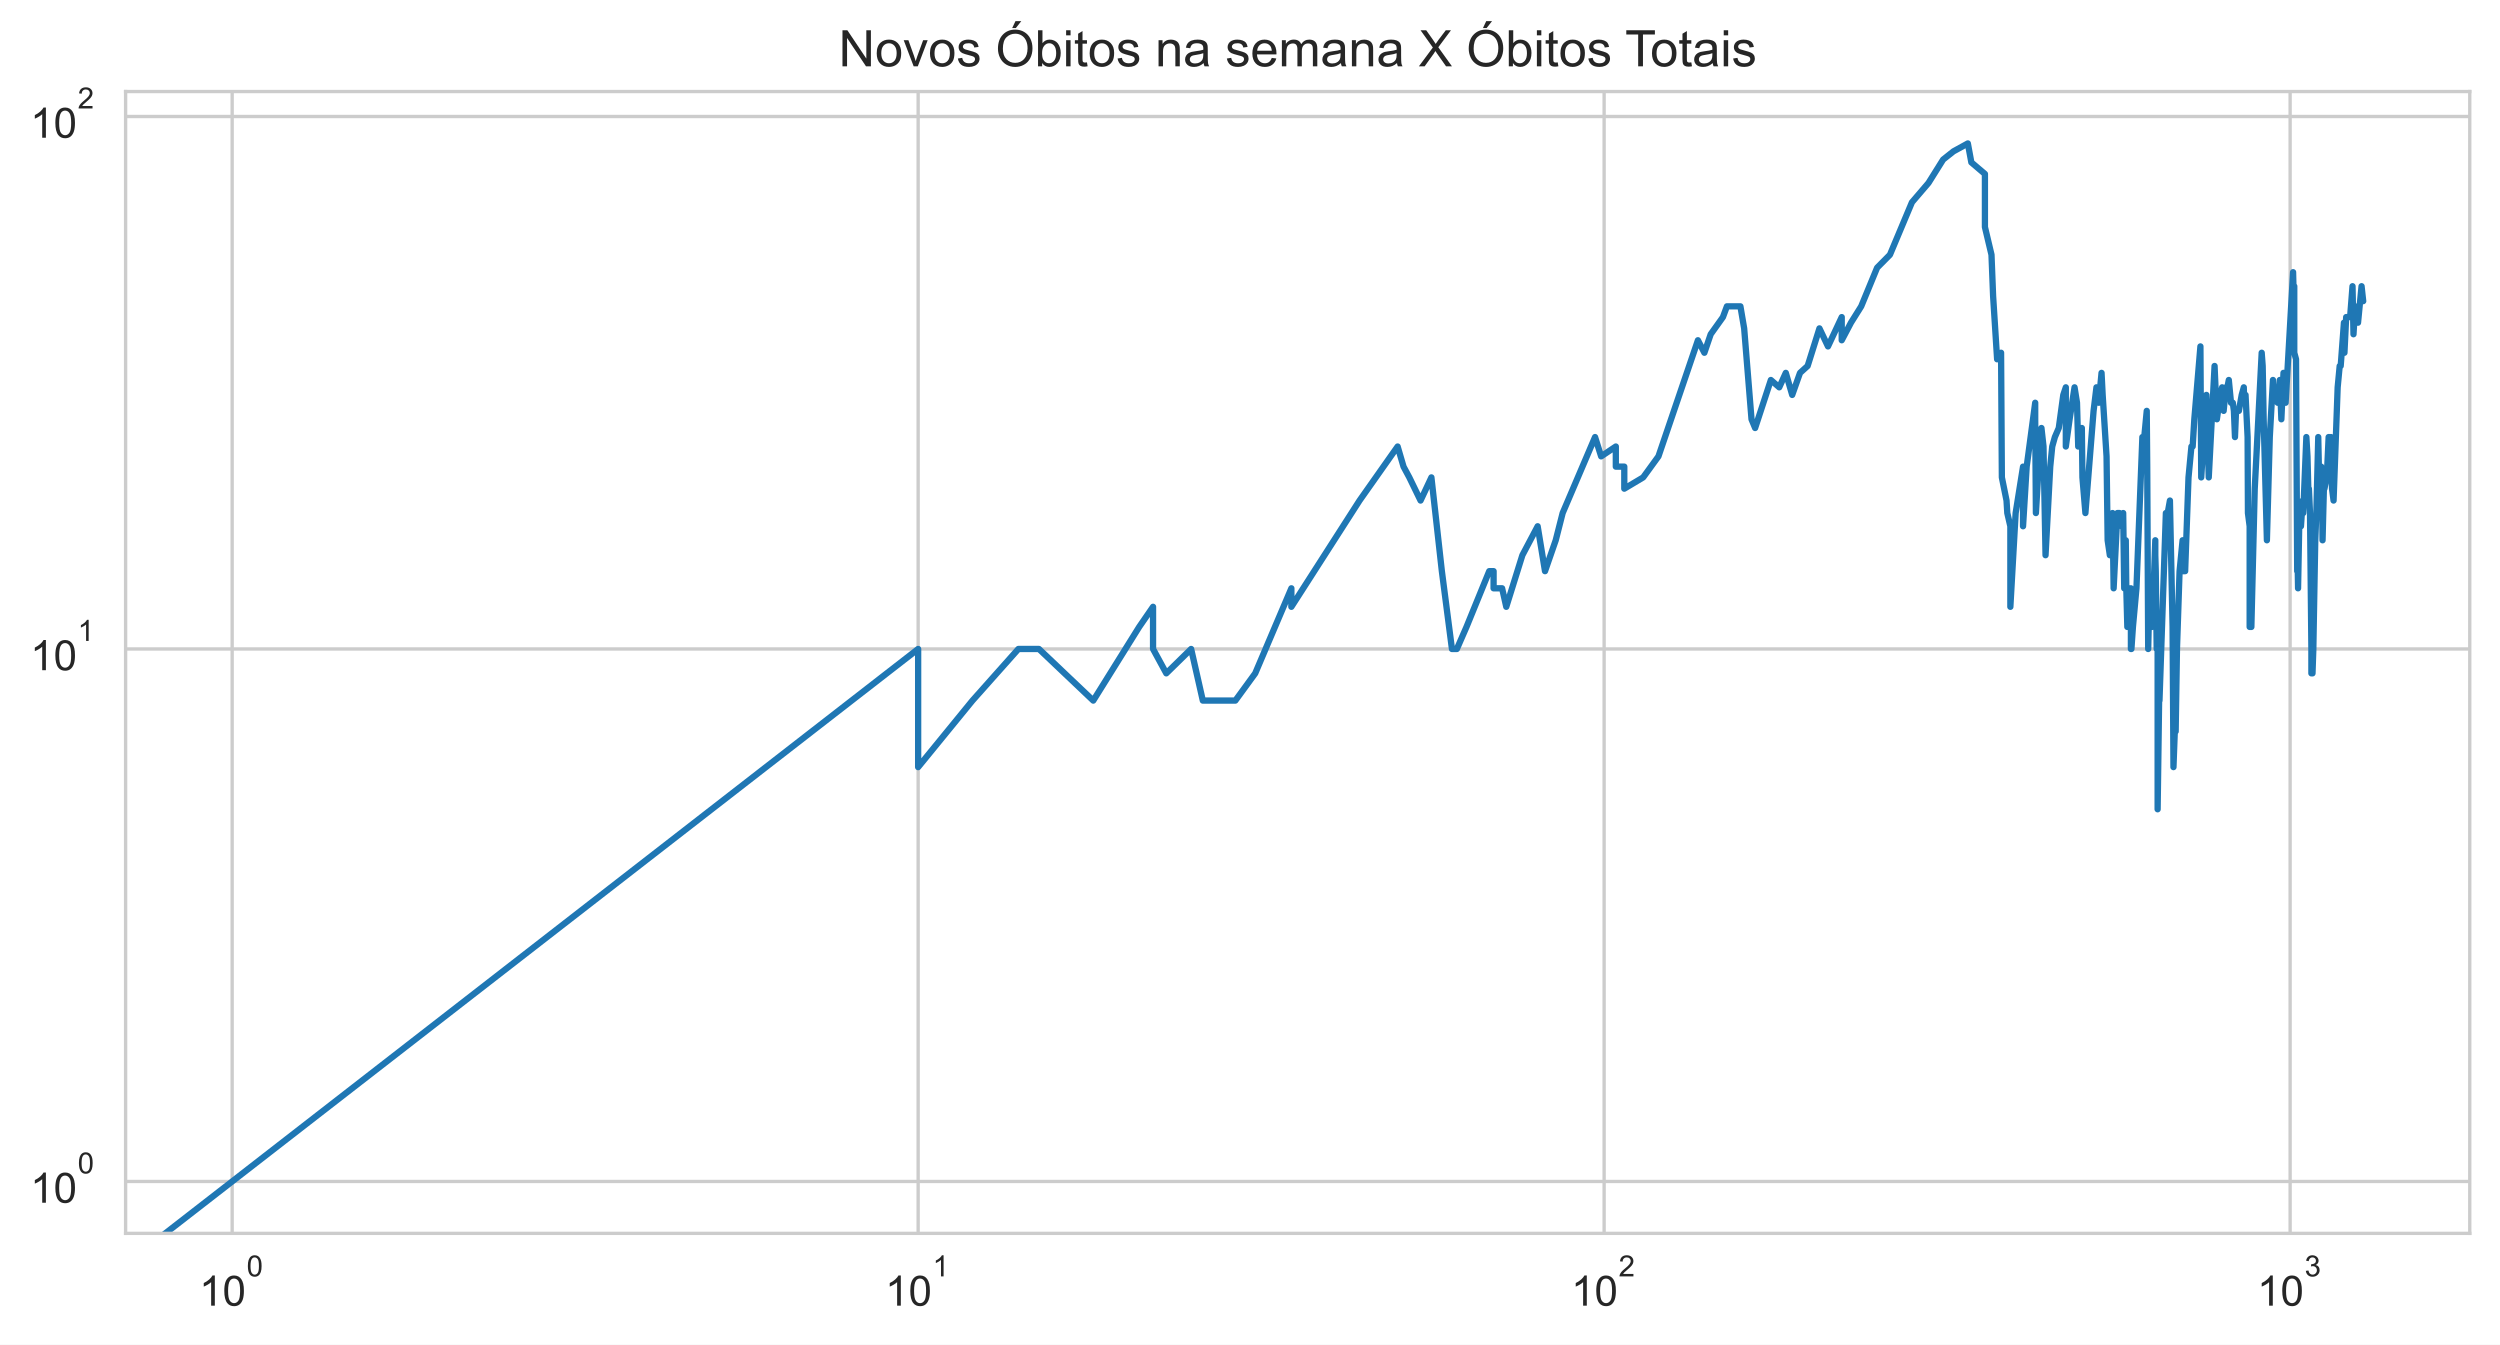
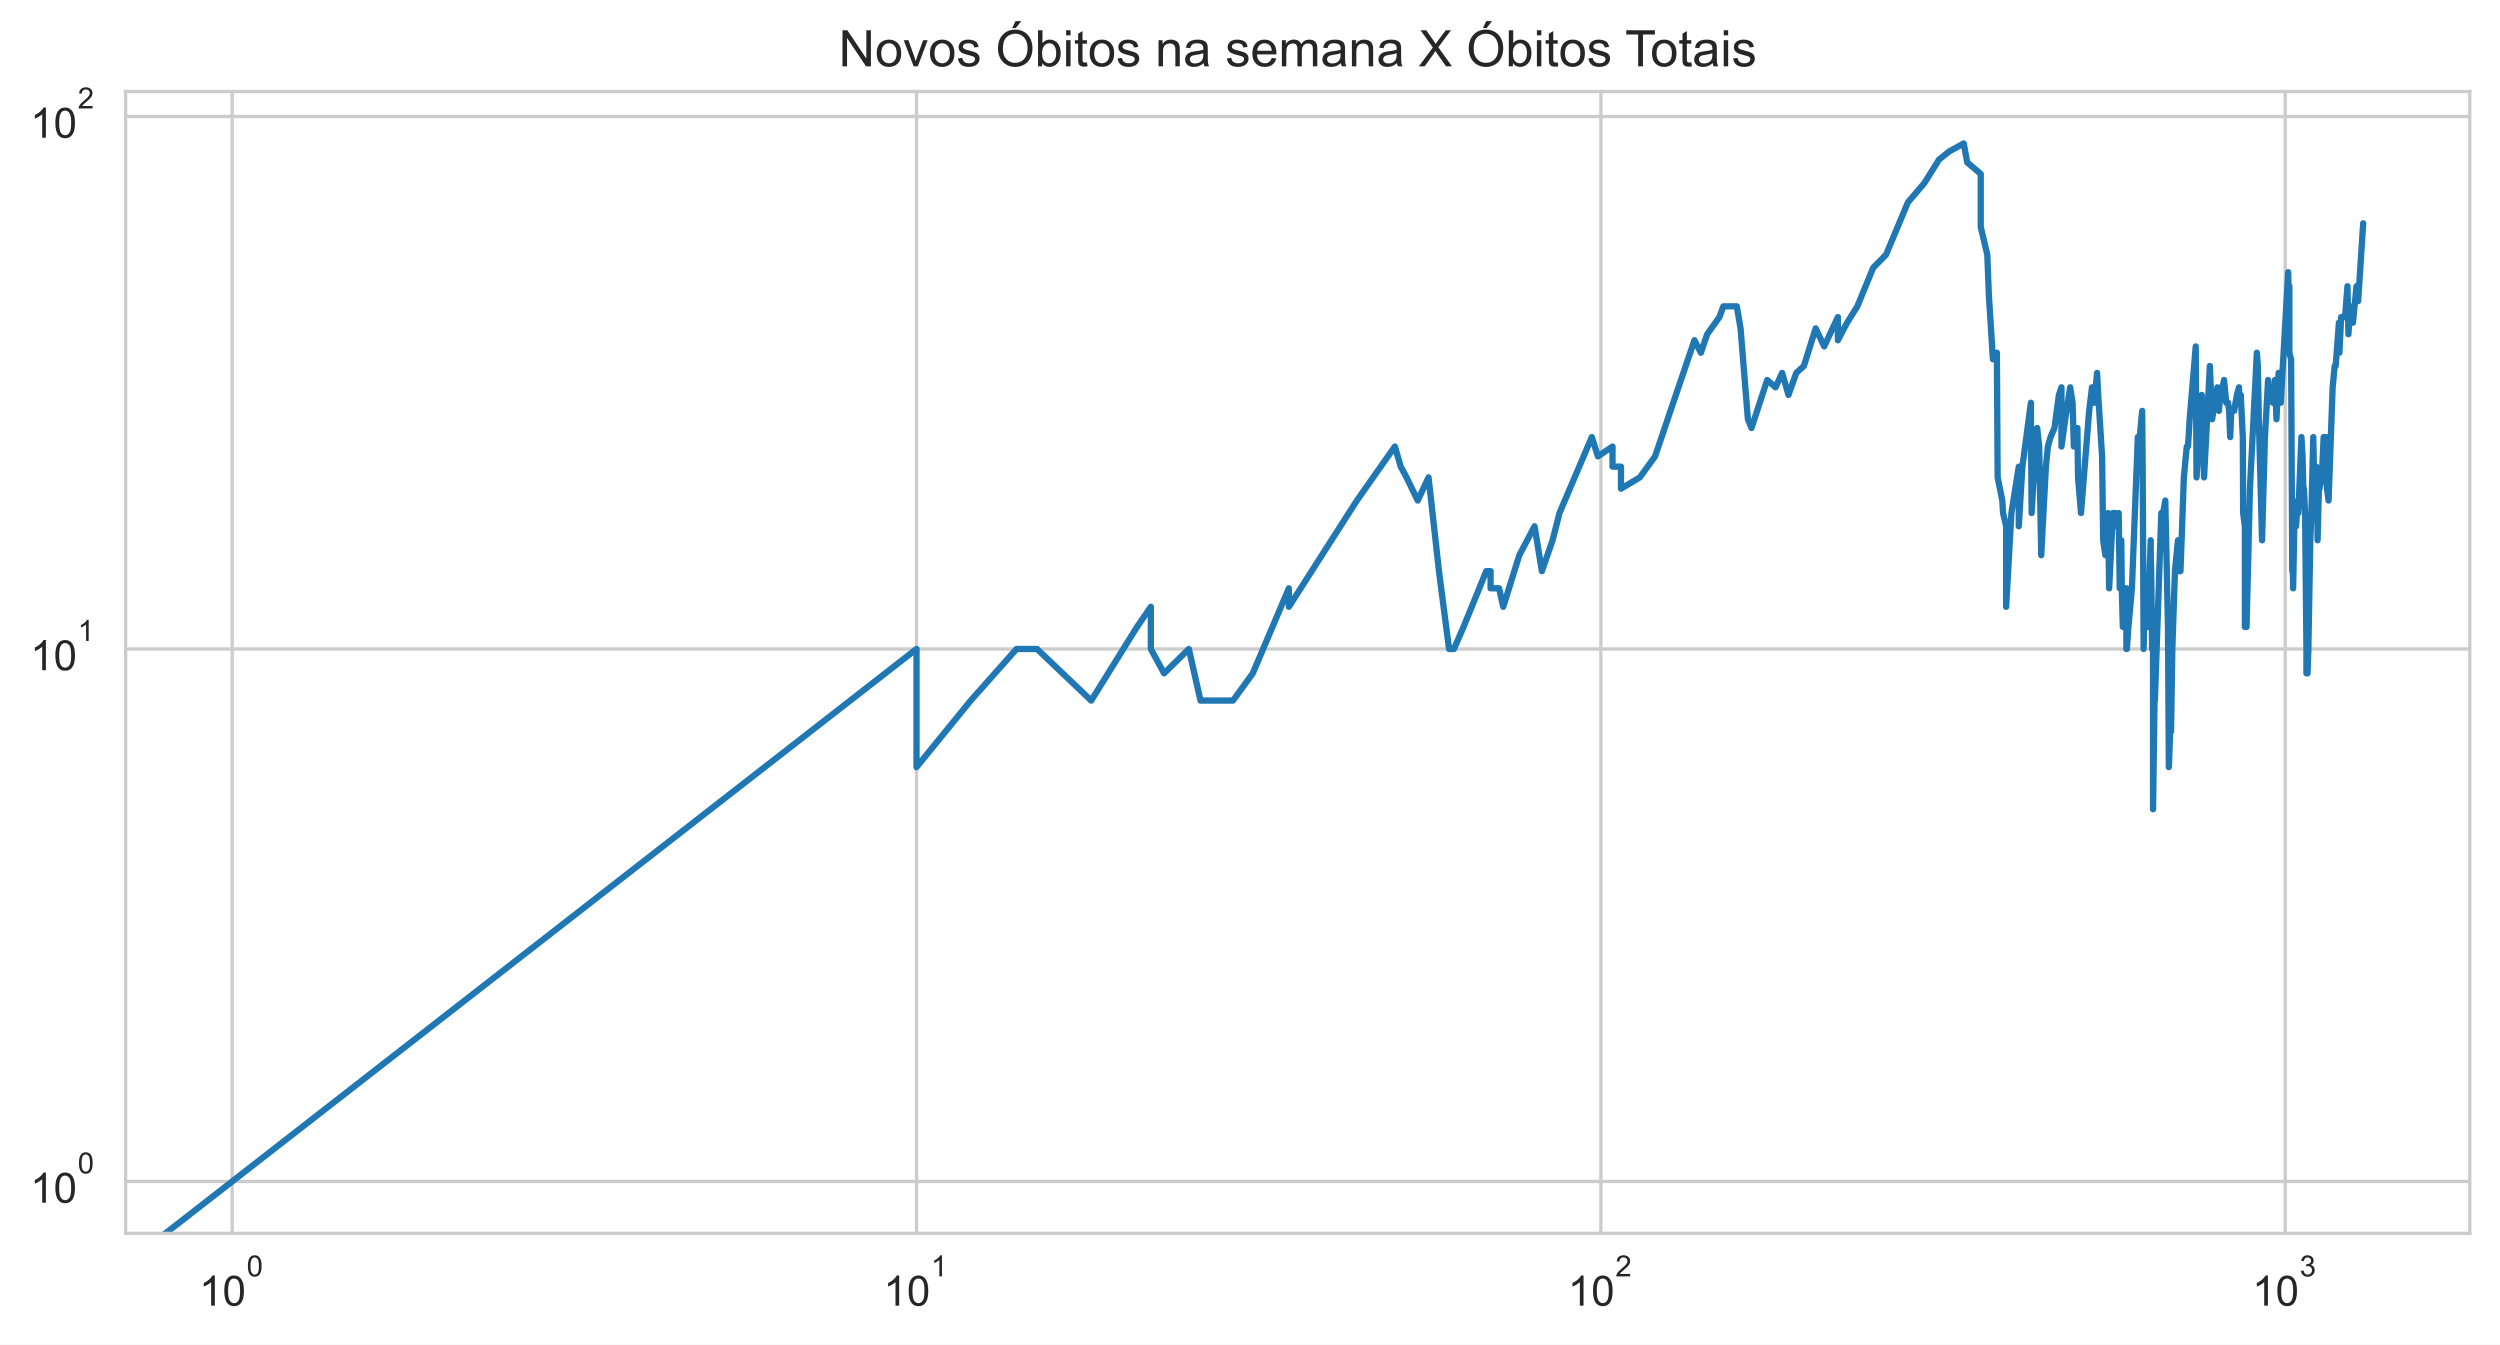
<svg xmlns="http://www.w3.org/2000/svg" xmlns:xlink="http://www.w3.org/1999/xlink" height="320.089pt" version="1.1" viewBox="0 0 595.1 320.089" width="595.1pt">
  <defs>
    <style type="text/css">*{stroke-linecap:butt;stroke-linejoin:round;}</style>
  </defs>
  <g id="figure_1">
    <g id="patch_1">
      <path d="M 0 320.089  L 595.1 320.089  L 595.1 0  L 0 0  z " style="fill:#ffffff;" />
    </g>
    <g id="axes_1">
      <g id="patch_2">
        <path d="M 29.9 293.589  L 587.9 293.589  L 587.9 21.789  L 29.9 21.789  z " style="fill:#ffffff;" />
      </g>
      <g id="matplotlib.axis_1">
        <g id="xtick_1">
          <g id="line2d_1">
-             <path clip-path="url(#p45a12e039e)" d="M 55.264 293.589  L 55.264 21.789  " style="fill:none;stroke:#cccccc;stroke-linecap:round;stroke-width:0.8;" />
+             <path clip-path="url(#pfa1585ac53)" d="M 55.264 293.589  L 55.264 21.789  " style="fill:none;stroke:#cccccc;stroke-linecap:round;stroke-width:0.8;" />
          </g>
          <g id="text_1">
            <g style="fill:#262626;" transform="translate(47.41364 310.9019)scale(0.1 -0.1)">
              <defs>
                <path d="M 2384 0  L 1822 0  L 1822 3584  Q 1619 3391 1289 3197  Q 959 3003 697 2906  L 697 3450  Q 1169 3672 1522 3987  Q 1875 4303 2022 4600  L 2384 4600  L 2384 0  z " id="ArialMT-31" transform="scale(0.015625)" />
                <path d="M 266 2259  Q 266 3072 433 3567  Q 600 4063 929 4331  Q 1259 4600 1759 4600  Q 2128 4600 2406 4451  Q 2684 4303 2865 4023  Q 3047 3744 3150 3342  Q 3253 2941 3253 2259  Q 3253 1453 3087 958  Q 2922 463 2592 192  Q 2263 -78 1759 -78  Q 1097 -78 719 397  Q 266 969 266 2259  z M 844 2259  Q 844 1131 1108 757  Q 1372 384 1759 384  Q 2147 384 2411 759  Q 2675 1134 2675 2259  Q 2675 3391 2411 3762  Q 2147 4134 1753 4134  Q 1366 4134 1134 3806  Q 844 3388 844 2259  z " id="ArialMT-30" transform="scale(0.015625)" />
              </defs>
              <use transform="translate(0 0.99375)" xlink:href="#ArialMT-31" />
              <use transform="translate(55.61523 0.99375)" xlink:href="#ArialMT-30" />
              <use transform="translate(112.9728 70.6875)scale(0.7)" xlink:href="#ArialMT-30" />
            </g>
          </g>
        </g>
        <g id="xtick_2">
          <g id="line2d_2">
-             <path clip-path="url(#p45a12e039e)" d="M 218.556 293.589  L 218.556 21.789  " style="fill:none;stroke:#cccccc;stroke-linecap:round;stroke-width:0.8;" />
+             <path clip-path="url(#pfa1585ac53)" d="M 218.167 293.589  L 218.167 21.789  " style="fill:none;stroke:#cccccc;stroke-linecap:round;stroke-width:0.8;" />
          </g>
          <g id="text_2">
-             <g style="fill:#262626;" transform="translate(210.706 310.9019)scale(0.1 -0.1)">
+             <g style="fill:#262626;" transform="translate(210.3173 310.9019)scale(0.1 -0.1)">
              <use transform="translate(0 0.99375)" xlink:href="#ArialMT-31" />
              <use transform="translate(55.61523 0.99375)" xlink:href="#ArialMT-30" />
              <use transform="translate(112.9728 70.6875)scale(0.7)" xlink:href="#ArialMT-31" />
            </g>
          </g>
        </g>
        <g id="xtick_3">
          <g id="line2d_3">
-             <path clip-path="url(#p45a12e039e)" d="M 381.848 293.589  L 381.848 21.789  " style="fill:none;stroke:#cccccc;stroke-linecap:round;stroke-width:0.8;" />
+             <path clip-path="url(#pfa1585ac53)" d="M 381.071 293.589  L 381.071 21.789  " style="fill:none;stroke:#cccccc;stroke-linecap:round;stroke-width:0.8;" />
          </g>
          <g id="text_3">
-             <g style="fill:#262626;" transform="translate(373.9983 310.9019)scale(0.1 -0.1)">
+             <g style="fill:#262626;" transform="translate(373.2209 310.9019)scale(0.1 -0.1)">
              <defs>
                <path d="M 3222 541  L 3222 0  L 194 0  Q 188 203 259 391  Q 375 700 629 1000  Q 884 1300 1366 1694  Q 2113 2306 2375 2664  Q 2638 3022 2638 3341  Q 2638 3675 2398 3904  Q 2159 4134 1775 4134  Q 1369 4134 1125 3890  Q 881 3647 878 3216  L 300 3275  Q 359 3922 746 4261  Q 1134 4600 1788 4600  Q 2447 4600 2831 4234  Q 3216 3869 3216 3328  Q 3216 3053 3103 2787  Q 2991 2522 2730 2228  Q 2469 1934 1863 1422  Q 1356 997 1212 845  Q 1069 694 975 541  L 3222 541  z " id="ArialMT-32" transform="scale(0.015625)" />
              </defs>
              <use transform="translate(0 0.99375)" xlink:href="#ArialMT-31" />
              <use transform="translate(55.61523 0.99375)" xlink:href="#ArialMT-30" />
              <use transform="translate(112.9728 70.6875)scale(0.7)" xlink:href="#ArialMT-32" />
            </g>
          </g>
        </g>
        <g id="xtick_4">
          <g id="line2d_4">
-             <path clip-path="url(#p45a12e039e)" d="M 545.141 293.589  L 545.141 21.789  " style="fill:none;stroke:#cccccc;stroke-linecap:round;stroke-width:0.8;" />
+             <path clip-path="url(#pfa1585ac53)" d="M 543.975 293.589  L 543.975 21.789  " style="fill:none;stroke:#cccccc;stroke-linecap:round;stroke-width:0.8;" />
          </g>
          <g id="text_4">
-             <g style="fill:#262626;" transform="translate(537.2907 310.9019)scale(0.1 -0.1)">
+             <g style="fill:#262626;" transform="translate(536.1246 310.9019)scale(0.1 -0.1)">
              <defs>
                <path d="M 269 1209  L 831 1284  Q 928 806 1161 595  Q 1394 384 1728 384  Q 2125 384 2398 659  Q 2672 934 2672 1341  Q 2672 1728 2419 1979  Q 2166 2231 1775 2231  Q 1616 2231 1378 2169  L 1441 2663  Q 1497 2656 1531 2656  Q 1891 2656 2178 2843  Q 2466 3031 2466 3422  Q 2466 3731 2256 3934  Q 2047 4138 1716 4138  Q 1388 4138 1169 3931  Q 950 3725 888 3313  L 325 3413  Q 428 3978 793 4289  Q 1159 4600 1703 4600  Q 2078 4600 2393 4439  Q 2709 4278 2876 4000  Q 3044 3722 3044 3409  Q 3044 3113 2884 2869  Q 2725 2625 2413 2481  Q 2819 2388 3044 2092  Q 3269 1797 3269 1353  Q 3269 753 2831 336  Q 2394 -81 1725 -81  Q 1122 -81 723 278  Q 325 638 269 1209  z " id="ArialMT-33" transform="scale(0.015625)" />
              </defs>
              <use transform="translate(0 0.99375)" xlink:href="#ArialMT-31" />
              <use transform="translate(55.61523 0.99375)" xlink:href="#ArialMT-30" />
              <use transform="translate(112.9728 70.6875)scale(0.7)" xlink:href="#ArialMT-33" />
            </g>
          </g>
        </g>
        <g id="xtick_5" />
        <g id="xtick_6" />
        <g id="xtick_7" />
        <g id="xtick_8" />
        <g id="xtick_9" />
        <g id="xtick_10" />
        <g id="xtick_11" />
        <g id="xtick_12" />
        <g id="xtick_13" />
        <g id="xtick_14" />
        <g id="xtick_15" />
        <g id="xtick_16" />
        <g id="xtick_17" />
        <g id="xtick_18" />
        <g id="xtick_19" />
        <g id="xtick_20" />
        <g id="xtick_21" />
        <g id="xtick_22" />
        <g id="xtick_23" />
        <g id="xtick_24" />
        <g id="xtick_25" />
        <g id="xtick_26" />
        <g id="xtick_27" />
        <g id="xtick_28" />
        <g id="xtick_29" />
        <g id="xtick_30" />
        <g id="xtick_31" />
      </g>
      <g id="matplotlib.axis_2">
        <g id="ytick_1">
          <g id="line2d_5">
-             <path clip-path="url(#p45a12e039e)" d="M 29.9 281.235  L 587.9 281.235  " style="fill:none;stroke:#cccccc;stroke-linecap:round;stroke-width:0.8;" />
+             <path clip-path="url(#pfa1585ac53)" d="M 29.9 281.235  L 587.9 281.235  " style="fill:none;stroke:#cccccc;stroke-linecap:round;stroke-width:0.8;" />
          </g>
          <g id="text_5">
            <g style="fill:#262626;" transform="translate(7.2 286.3911)scale(0.1 -0.1)">
              <use transform="translate(0 0.99375)" xlink:href="#ArialMT-31" />
              <use transform="translate(55.61523 0.99375)" xlink:href="#ArialMT-30" />
              <use transform="translate(112.9728 70.6875)scale(0.7)" xlink:href="#ArialMT-30" />
            </g>
          </g>
        </g>
        <g id="ytick_2">
          <g id="line2d_6">
-             <path clip-path="url(#p45a12e039e)" d="M 29.9 154.482  L 587.9 154.482  " style="fill:none;stroke:#cccccc;stroke-linecap:round;stroke-width:0.8;" />
+             <path clip-path="url(#pfa1585ac53)" d="M 29.9 154.482  L 587.9 154.482  " style="fill:none;stroke:#cccccc;stroke-linecap:round;stroke-width:0.8;" />
          </g>
          <g id="text_6">
            <g style="fill:#262626;" transform="translate(7.2 159.6381)scale(0.1 -0.1)">
              <use transform="translate(0 0.99375)" xlink:href="#ArialMT-31" />
              <use transform="translate(55.61523 0.99375)" xlink:href="#ArialMT-30" />
              <use transform="translate(112.9728 70.6875)scale(0.7)" xlink:href="#ArialMT-31" />
            </g>
          </g>
        </g>
        <g id="ytick_3">
          <g id="line2d_7">
-             <path clip-path="url(#p45a12e039e)" d="M 29.9 27.729  L 587.9 27.729  " style="fill:none;stroke:#cccccc;stroke-linecap:round;stroke-width:0.8;" />
+             <path clip-path="url(#pfa1585ac53)" d="M 29.9 27.729  L 587.9 27.729  " style="fill:none;stroke:#cccccc;stroke-linecap:round;stroke-width:0.8;" />
          </g>
          <g id="text_7">
            <g style="fill:#262626;" transform="translate(7.2 32.8852)scale(0.1 -0.1)">
              <use transform="translate(0 0.99375)" xlink:href="#ArialMT-31" />
              <use transform="translate(55.61523 0.99375)" xlink:href="#ArialMT-30" />
              <use transform="translate(112.9728 70.6875)scale(0.7)" xlink:href="#ArialMT-32" />
            </g>
          </g>
        </g>
        <g id="ytick_4" />
        <g id="ytick_5" />
        <g id="ytick_6" />
        <g id="ytick_7" />
        <g id="ytick_8" />
        <g id="ytick_9" />
        <g id="ytick_10" />
        <g id="ytick_11" />
        <g id="ytick_12" />
        <g id="ytick_13" />
        <g id="ytick_14" />
        <g id="ytick_15" />
        <g id="ytick_16" />
        <g id="ytick_17" />
        <g id="ytick_18" />
        <g id="ytick_19" />
        <g id="ytick_20" />
        <g id="ytick_21" />
      </g>
      <g id="line2d_8">
-         <path clip-path="url(#p45a12e039e)" d="M 3.92 321.089  L 218.556 154.482  L 218.556 182.602  L 231.486 166.766  L 242.418 154.482  L 242.418 154.482  L 247.31 154.482  L 260.24 166.766  L 271.172 149.235  L 274.471 144.445  L 274.471 154.482  L 277.623 160.282  L 283.537 154.482  L 286.318 166.766  L 294.062 166.766  L 298.792 160.282  L 307.398 140.039  L 307.398 144.445  L 307.398 144.445  L 323.627 119.149  L 332.692 106.289  L 334.097 111.079  L 335.474 113.64  L 338.15 119.149  L 340.729 113.64  L 343.218 135.96  L 345.622 154.482  L 346.794 154.482  L 349.082 149.235  L 354.498 135.96  L 355.534 135.96  L 355.534 140.039  L 357.56 140.039  L 358.552 144.445  L 362.386 132.162  L 366.024 125.272  L 367.775 135.96  L 370.323 128.609  L 371.972 122.125  L 379.688 104.042  L 381.136 108.632  L 384.63 106.289  L 384.63 111.079  L 386.646 111.079  L 386.646 116.325  L 391.14 113.64  L 394.778 108.632  L 404.174 80.993  L 405.71 83.969  L 407.214 79.563  L 410.128 75.483  L 411.074 72.922  L 414.288 72.922  L 415.18 78.169  L 416.931 99.805  L 417.79 101.883  L 421.535 90.453  L 423.532 92.2  L 425.091 88.759  L 426.616 94.005  L 428.478 88.759  L 430.291 87.115  L 433.1 78.169  L 435.136 82.461  L 438.405 75.483  L 438.405 80.993  L 440.607 76.81  L 443.042 72.922  L 446.829 63.726  L 449.883 60.639  L 455.119 48.155  L 459.046 43.565  L 462.54 37.986  L 464.997 36.031  L 468.426 34.144  L 469.258 38.653  L 472.491 41.406  L 472.491 54.044  L 472.491 54.044  L 474.054 60.639  L 474.439 70.475  L 475.394 85.52  L 476.336 83.969  L 476.523 113.64  L 476.523 113.64  L 477.634 119.149  L 477.817 122.125  L 478.546 125.272  L 478.546 144.445  L 479.805 122.125  L 479.805 122.125  L 481.564 111.079  L 481.564 125.272  L 482.428 111.079  L 484.459 95.872  L 484.459 99.805  L 484.459 99.805  L 484.626 122.125  L 485.124 113.64  L 485.946 101.883  L 486.434 106.289  L 486.919 132.162  L 488.039 111.079  L 488.039 111.079  L 488.513 106.289  L 489.141 104.042  L 490.072 101.883  L 491.143 94.005  L 491.748 92.2  L 491.748 106.289  L 491.748 106.289  L 492.645 99.805  L 493.825 92.2  L 494.407 95.872  L 494.697 106.289  L 495.415 104.042  L 495.415 104.042  L 495.558 101.883  L 495.701 113.64  L 496.409 122.125  L 498.356 97.803  L 499.038 92.2  L 499.58 94.005  L 499.58 94.005  L 499.58 95.872  L 500.251 88.759  L 500.517 94.005  L 501.443 108.632  L 501.705 128.609  L 501.705 128.609  L 502.226 132.162  L 502.873 122.125  L 503.13 140.039  L 504.022 122.125  L 504.022 122.125  L 504.526 122.125  L 505.028 125.272  L 505.401 122.125  L 505.649 140.039  L 506.02 128.609  L 506.143 140.039  L 506.388 149.235  L 506.998 140.039  L 506.998 144.445  L 507.24 140.039  L 507.24 154.482  L 507.361 154.482  L 507.723 149.235  L 508.559 140.039  L 509.97 104.042  L 510.203 104.042  L 510.203 104.042  L 510.203 106.289  L 511.011 97.803  L 511.125 111.079  L 511.354 154.482  L 511.354 154.482  L 511.582 144.445  L 512.262 149.235  L 512.487 144.445  L 513.047 128.609  L 513.047 132.162  L 513.047 132.162  L 513.158 135.96  L 513.38 154.482  L 513.602 154.482  L 513.602 192.638  L 514.043 160.282  L 514.043 166.766  L 515.566 122.125  L 515.888 125.272  L 515.888 125.272  L 515.995 122.125  L 516.528 119.149  L 517.162 149.235  L 517.372 182.602  L 517.686 174.116  L 517.895 174.116  L 518.207 154.482  L 518.826 135.96  L 519.542 128.609  L 519.542 135.96  L 519.643 135.96  L 520.15 135.96  L 520.952 113.64  L 521.647 106.289  L 521.943 106.289  L 521.943 106.289  L 522.335 99.805  L 523.787 82.461  L 523.979 113.64  L 523.979 113.64  L 525.21 94.005  L 525.772 113.64  L 527.156 87.115  L 527.156 87.115  L 527.702 99.805  L 528.514 94.005  L 528.961 92.2  L 529.316 97.803  L 529.846 92.2  L 529.846 94.005  L 529.846 94.005  L 530.546 90.453  L 531.067 95.872  L 531.498 95.872  L 531.756 97.803  L 532.012 104.042  L 532.268 97.803  L 532.945 97.803  L 533.615 94.005  L 534.114 92.2  L 534.197 95.872  L 534.527 94.005  L 535.02 104.042  L 535.101 122.125  L 535.509 125.272  L 535.509 149.235  L 535.509 149.235  L 535.914 149.235  L 536.717 116.325  L 538.374 83.969  L 538.374 83.969  L 538.608 87.115  L 538.841 99.805  L 539.612 128.609  L 540.299 104.042  L 540.299 104.042  L 541.054 90.453  L 541.129 94.005  L 541.95 92.2  L 542.172 95.872  L 542.688 90.453  L 542.688 90.453  L 543.054 99.805  L 543.563 88.759  L 544.069 95.872  L 545.846 64.795  L 545.987 70.475  L 546.127 68.133  L 546.127 68.133  L 546.127 83.969  L 546.545 85.52  L 546.823 135.96  L 546.961 135.96  L 547.03 140.039  L 547.03 140.039  L 547.306 125.272  L 547.717 125.272  L 548.126 119.149  L 548.262 119.149  L 548.262 122.125  L 548.262 122.125  L 549.005 104.042  L 549.273 108.632  L 549.54 119.149  L 549.607 116.325  L 549.607 116.325  L 549.873 122.125  L 550.203 154.482  L 550.203 160.282  L 550.203 160.282  L 550.467 160.282  L 550.664 154.482  L 551.122 128.609  L 551.382 122.125  L 551.835 104.042  L 551.835 104.042  L 552.029 113.64  L 552.542 111.079  L 552.733 113.64  L 552.86 128.609  L 552.86 128.609  L 553.178 116.325  L 553.304 116.325  L 553.871 113.64  L 554.308 104.042  L 554.433 104.042  L 554.433 104.042  L 554.557 111.079  L 554.867 104.042  L 555.114 116.325  L 555.483 119.149  L 556.457 92.2  L 556.939 87.115  L 557.178 87.115  L 557.952 76.81  L 558.07 83.969  L 558.483 75.483  L 559.417 75.483  L 559.994 68.133  L 560.224 79.563  L 560.624 72.922  L 560.852 75.483  L 560.852 76.81  L 561.305 76.81  L 562.147 68.133  L 562.536 71.685  L 562.536 71.685  " style="fill:none;stroke:#1f77b4;stroke-linecap:round;stroke-width:1.5;" />
+         <path clip-path="url(#pfa1585ac53)" d="M 4.042 321.089  L 218.167 154.482  L 218.167 182.602  L 231.066 166.766  L 241.972 154.482  L 241.972 154.482  L 246.853 154.482  L 259.752 166.766  L 270.658 149.235  L 273.949 144.445  L 273.949 154.482  L 277.094 160.282  L 277.094 160.282  L 282.993 154.482  L 285.768 166.766  L 293.494 166.766  L 298.212 160.282  L 306.798 140.039  L 306.798 144.445  L 306.798 144.445  L 322.988 119.149  L 332.032 106.289  L 333.433 111.079  L 334.807 113.64  L 337.477 119.149  L 340.05 113.64  L 342.532 135.96  L 344.931 154.482  L 346.1 154.482  L 348.383 149.235  L 353.786 135.96  L 354.819 135.96  L 354.819 140.039  L 356.84 140.039  L 357.83 144.445  L 361.655 132.162  L 365.284 125.272  L 367.031 135.96  L 369.573 128.609  L 371.218 122.125  L 378.916 104.042  L 380.36 108.632  L 383.846 106.289  L 383.846 111.079  L 385.858 111.079  L 385.858 116.325  L 390.341 113.64  L 393.97 108.632  L 403.343 80.993  L 404.876 83.969  L 406.376 79.563  L 409.284 75.483  L 410.227 72.922  L 413.433 72.922  L 414.323 78.169  L 416.07 99.805  L 416.927 101.883  L 420.663 90.453  L 422.656 92.2  L 424.211 88.759  L 425.732 94.005  L 427.589 88.759  L 429.399 87.115  L 432.201 78.169  L 434.232 82.461  L 437.493 75.483  L 437.493 80.993  L 439.689 76.81  L 442.119 72.922  L 445.897 63.726  L 448.943 60.639  L 454.167 48.155  L 458.085 43.565  L 461.571 37.986  L 464.022 36.031  L 467.442 34.144  L 468.272 38.653  L 471.498 41.406  L 471.498 54.044  L 471.498 54.044  L 473.057 60.639  L 473.442 70.475  L 474.394 85.52  L 475.333 83.969  L 475.52 113.64  L 475.52 113.64  L 476.628 119.149  L 476.811 122.125  L 477.539 125.272  L 477.539 144.445  L 478.794 122.125  L 478.794 122.125  L 480.55 111.079  L 480.55 125.272  L 481.411 111.079  L 483.438 95.872  L 483.438 99.805  L 483.438 99.805  L 483.604 122.125  L 484.101 113.64  L 484.92 101.883  L 485.408 106.289  L 485.892 132.162  L 487.008 111.079  L 487.008 111.079  L 487.482 106.289  L 488.108 104.042  L 489.037 101.883  L 490.105 94.005  L 490.708 92.2  L 490.708 106.289  L 490.708 106.289  L 491.604 99.805  L 492.781 92.2  L 493.362 95.872  L 493.651 106.289  L 494.367 104.042  L 494.367 104.042  L 494.51 101.883  L 494.652 113.64  L 495.359 122.125  L 497.301 97.803  L 497.982 92.2  L 498.522 94.005  L 498.522 94.005  L 498.522 95.872  L 499.191 88.759  L 499.457 94.005  L 500.381 108.632  L 500.642 128.609  L 500.642 128.609  L 501.162 132.162  L 501.807 122.125  L 502.064 140.039  L 502.953 122.125  L 502.953 122.125  L 503.457 122.125  L 503.957 125.272  L 504.33 122.125  L 504.577 140.039  L 504.947 128.609  L 505.069 140.039  L 505.314 149.235  L 505.922 140.039  L 505.922 144.445  L 506.164 140.039  L 506.164 154.482  L 506.285 154.482  L 506.646 149.235  L 507.48 140.039  L 508.888 104.042  L 509.12 104.042  L 509.12 104.042  L 509.12 106.289  L 509.926 97.803  L 510.04 111.079  L 510.268 154.482  L 510.268 154.482  L 510.496 144.445  L 511.174 149.235  L 511.399 144.445  L 511.957 128.609  L 511.957 132.162  L 511.957 132.162  L 512.068 135.96  L 512.29 154.482  L 512.511 154.482  L 512.511 192.638  L 512.951 160.282  L 512.951 166.766  L 514.47 122.125  L 514.792 125.272  L 514.792 125.272  L 514.898 122.125  L 515.43 119.149  L 516.063 149.235  L 516.272 182.602  L 516.586 174.116  L 516.794 174.116  L 517.105 154.482  L 517.723 135.96  L 518.437 128.609  L 518.437 135.96  L 518.538 135.96  L 519.043 135.96  L 519.844 113.64  L 520.537 106.289  L 520.832 106.289  L 520.832 106.289  L 521.223 99.805  L 522.672 82.461  L 522.863 113.64  L 522.863 113.64  L 524.092 94.005  L 524.652 113.64  L 526.033 87.115  L 526.033 87.115  L 526.578 99.805  L 527.387 94.005  L 527.833 92.2  L 528.188 97.803  L 528.716 92.2  L 528.716 94.005  L 528.716 94.005  L 529.415 90.453  L 529.935 95.872  L 530.365 95.872  L 530.621 97.803  L 530.877 104.042  L 531.132 97.803  L 531.808 97.803  L 532.477 94.005  L 532.974 92.2  L 533.057 95.872  L 533.386 94.005  L 533.878 104.042  L 533.959 122.125  L 534.366 125.272  L 534.366 149.235  L 534.366 149.235  L 534.77 149.235  L 535.571 116.325  L 537.224 83.969  L 537.224 83.969  L 537.458 87.115  L 537.69 99.805  L 538.459 128.609  L 539.144 104.042  L 539.144 104.042  L 539.897 90.453  L 539.972 94.005  L 540.791 92.2  L 541.013 95.872  L 541.527 90.453  L 541.527 90.453  L 541.893 99.805  L 542.401 88.759  L 542.905 95.872  L 544.679 64.795  L 544.818 70.475  L 544.958 68.133  L 544.958 68.133  L 544.958 83.969  L 545.376 85.52  L 545.652 135.96  L 545.791 135.96  L 545.859 140.039  L 545.859 140.039  L 546.134 125.272  L 546.545 125.272  L 546.953 119.149  L 547.089 119.149  L 547.089 122.125  L 547.089 122.125  L 547.83 104.042  L 548.097 108.632  L 548.363 119.149  L 548.43 116.325  L 548.43 116.325  L 548.695 122.125  L 549.025 154.482  L 549.025 160.282  L 549.025 160.282  L 549.288 160.282  L 549.485 154.482  L 549.942 128.609  L 550.201 122.125  L 550.653 104.042  L 550.653 104.042  L 550.846 113.64  L 551.358 111.079  L 551.549 113.64  L 551.676 128.609  L 551.676 128.609  L 551.992 116.325  L 552.119 116.325  L 552.684 113.64  L 553.12 104.042  L 553.245 104.042  L 553.245 104.042  L 553.369 111.079  L 553.678 104.042  L 553.924 116.325  L 554.292 119.149  L 555.263 92.2  L 555.744 87.115  L 555.984 87.115  L 556.755 76.81  L 556.873 83.969  L 557.285 75.483  L 558.217 75.483  L 558.793 68.133  L 559.022 79.563  L 559.421 72.922  L 559.648 75.483  L 559.648 76.81  L 560.1 76.81  L 560.94 68.133  L 561.329 71.685  L 562.536 53.163  L 562.536 53.163  " style="fill:none;stroke:#1f77b4;stroke-linecap:round;stroke-width:1.5;" />
      </g>
      <g id="patch_3">
        <path d="M 29.9 293.589  L 29.9 21.789  " style="fill:none;stroke:#cccccc;stroke-linecap:square;stroke-linejoin:miter;stroke-width:0.8;" />
      </g>
      <g id="patch_4">
        <path d="M 587.9 293.589  L 587.9 21.789  " style="fill:none;stroke:#cccccc;stroke-linecap:square;stroke-linejoin:miter;stroke-width:0.8;" />
      </g>
      <g id="patch_5">
        <path d="M 29.9 293.589  L 587.9 293.589  " style="fill:none;stroke:#cccccc;stroke-linecap:square;stroke-linejoin:miter;stroke-width:0.8;" />
      </g>
      <g id="patch_6">
        <path d="M 29.9 21.789  L 587.9 21.789  " style="fill:none;stroke:#cccccc;stroke-linecap:square;stroke-linejoin:miter;stroke-width:0.8;" />
      </g>
      <g id="text_8">
        <g style="fill:#262626;" transform="translate(199.6278 15.78937)scale(0.12 -0.12)">
          <defs>
            <path d="M 488 0  L 488 4581  L 1109 4581  L 3516 984  L 3516 4581  L 4097 4581  L 4097 0  L 3475 0  L 1069 3600  L 1069 0  L 488 0  z " id="ArialMT-4e" transform="scale(0.015625)" />
            <path d="M 213 1659  Q 213 2581 725 3025  Q 1153 3394 1769 3394  Q 2453 3394 2887 2945  Q 3322 2497 3322 1706  Q 3322 1066 3130 698  Q 2938 331 2570 128  Q 2203 -75 1769 -75  Q 1072 -75 642 372  Q 213 819 213 1659  z M 791 1659  Q 791 1022 1069 705  Q 1347 388 1769 388  Q 2188 388 2466 706  Q 2744 1025 2744 1678  Q 2744 2294 2464 2611  Q 2184 2928 1769 2928  Q 1347 2928 1069 2612  Q 791 2297 791 1659  z " id="ArialMT-6f" transform="scale(0.015625)" />
            <path d="M 1344 0  L 81 3319  L 675 3319  L 1388 1331  Q 1503 1009 1600 663  Q 1675 925 1809 1294  L 2547 3319  L 3125 3319  L 1869 0  L 1344 0  z " id="ArialMT-76" transform="scale(0.015625)" />
            <path d="M 197 991  L 753 1078  Q 800 744 1014 566  Q 1228 388 1613 388  Q 2000 388 2187 545  Q 2375 703 2375 916  Q 2375 1106 2209 1216  Q 2094 1291 1634 1406  Q 1016 1563 777 1677  Q 538 1791 414 1992  Q 291 2194 291 2438  Q 291 2659 392 2848  Q 494 3038 669 3163  Q 800 3259 1026 3326  Q 1253 3394 1513 3394  Q 1903 3394 2198 3281  Q 2494 3169 2634 2976  Q 2775 2784 2828 2463  L 2278 2388  Q 2241 2644 2061 2787  Q 1881 2931 1553 2931  Q 1166 2931 1000 2803  Q 834 2675 834 2503  Q 834 2394 903 2306  Q 972 2216 1119 2156  Q 1203 2125 1616 2013  Q 2213 1853 2448 1751  Q 2684 1650 2818 1456  Q 2953 1263 2953 975  Q 2953 694 2789 445  Q 2625 197 2315 61  Q 2006 -75 1616 -75  Q 969 -75 630 194  Q 291 463 197 991  z " id="ArialMT-73" transform="scale(0.015625)" />
            <path id="ArialMT-20" transform="scale(0.015625)" />
            <path d="M 309 2231  Q 309 3372 921 4017  Q 1534 4663 2503 4663  Q 3138 4663 3647 4359  Q 4156 4056 4423 3514  Q 4691 2972 4691 2284  Q 4691 1588 4409 1038  Q 4128 488 3612 205  Q 3097 -78 2500 -78  Q 1853 -78 1343 234  Q 834 547 571 1087  Q 309 1628 309 2231  z M 934 2222  Q 934 1394 1379 917  Q 1825 441 2497 441  Q 3181 441 3623 922  Q 4066 1403 4066 2288  Q 4066 2847 3877 3264  Q 3688 3681 3323 3911  Q 2959 4141 2506 4141  Q 1863 4141 1398 3698  Q 934 3256 934 2222  z M 2116 4862  L 2531 5737  L 3269 5737  L 2581 4862  L 2116 4862  z " id="ArialMT-d3" transform="scale(0.015625)" />
            <path d="M 941 0  L 419 0  L 419 4581  L 981 4581  L 981 2947  Q 1338 3394 1891 3394  Q 2197 3394 2470 3270  Q 2744 3147 2920 2923  Q 3097 2700 3197 2384  Q 3297 2069 3297 1709  Q 3297 856 2875 390  Q 2453 -75 1863 -75  Q 1275 -75 941 416  L 941 0  z M 934 1684  Q 934 1088 1097 822  Q 1363 388 1816 388  Q 2184 388 2453 708  Q 2722 1028 2722 1663  Q 2722 2313 2464 2622  Q 2206 2931 1841 2931  Q 1472 2931 1203 2611  Q 934 2291 934 1684  z " id="ArialMT-62" transform="scale(0.015625)" />
            <path d="M 425 3934  L 425 4581  L 988 4581  L 988 3934  L 425 3934  z M 425 0  L 425 3319  L 988 3319  L 988 0  L 425 0  z " id="ArialMT-69" transform="scale(0.015625)" />
            <path d="M 1650 503  L 1731 6  Q 1494 -44 1306 -44  Q 1000 -44 831 53  Q 663 150 594 308  Q 525 466 525 972  L 525 2881  L 113 2881  L 113 3319  L 525 3319  L 525 4141  L 1084 4478  L 1084 3319  L 1650 3319  L 1650 2881  L 1084 2881  L 1084 941  Q 1084 700 1114 631  Q 1144 563 1211 522  Q 1278 481 1403 481  Q 1497 481 1650 503  z " id="ArialMT-74" transform="scale(0.015625)" />
            <path d="M 422 0  L 422 3319  L 928 3319  L 928 2847  Q 1294 3394 1984 3394  Q 2284 3394 2536 3286  Q 2788 3178 2913 3003  Q 3038 2828 3088 2588  Q 3119 2431 3119 2041  L 3119 0  L 2556 0  L 2556 2019  Q 2556 2363 2490 2533  Q 2425 2703 2258 2804  Q 2091 2906 1866 2906  Q 1506 2906 1245 2678  Q 984 2450 984 1813  L 984 0  L 422 0  z " id="ArialMT-6e" transform="scale(0.015625)" />
            <path d="M 2588 409  Q 2275 144 1986 34  Q 1697 -75 1366 -75  Q 819 -75 525 192  Q 231 459 231 875  Q 231 1119 342 1320  Q 453 1522 633 1644  Q 813 1766 1038 1828  Q 1203 1872 1538 1913  Q 2219 1994 2541 2106  Q 2544 2222 2544 2253  Q 2544 2597 2384 2738  Q 2169 2928 1744 2928  Q 1347 2928 1158 2789  Q 969 2650 878 2297  L 328 2372  Q 403 2725 575 2942  Q 747 3159 1072 3276  Q 1397 3394 1825 3394  Q 2250 3394 2515 3294  Q 2781 3194 2906 3042  Q 3031 2891 3081 2659  Q 3109 2516 3109 2141  L 3109 1391  Q 3109 606 3145 398  Q 3181 191 3288 0  L 2700 0  Q 2613 175 2588 409  z M 2541 1666  Q 2234 1541 1622 1453  Q 1275 1403 1131 1340  Q 988 1278 909 1158  Q 831 1038 831 891  Q 831 666 1001 516  Q 1172 366 1500 366  Q 1825 366 2078 508  Q 2331 650 2450 897  Q 2541 1088 2541 1459  L 2541 1666  z " id="ArialMT-61" transform="scale(0.015625)" />
            <path d="M 2694 1069  L 3275 997  Q 3138 488 2766 206  Q 2394 -75 1816 -75  Q 1088 -75 661 373  Q 234 822 234 1631  Q 234 2469 665 2931  Q 1097 3394 1784 3394  Q 2450 3394 2872 2941  Q 3294 2488 3294 1666  Q 3294 1616 3291 1516  L 816 1516  Q 847 969 1125 678  Q 1403 388 1819 388  Q 2128 388 2347 550  Q 2566 713 2694 1069  z M 847 1978  L 2700 1978  Q 2663 2397 2488 2606  Q 2219 2931 1791 2931  Q 1403 2931 1139 2672  Q 875 2413 847 1978  z " id="ArialMT-65" transform="scale(0.015625)" />
            <path d="M 422 0  L 422 3319  L 925 3319  L 925 2853  Q 1081 3097 1340 3245  Q 1600 3394 1931 3394  Q 2300 3394 2536 3241  Q 2772 3088 2869 2813  Q 3263 3394 3894 3394  Q 4388 3394 4653 3120  Q 4919 2847 4919 2278  L 4919 0  L 4359 0  L 4359 2091  Q 4359 2428 4304 2576  Q 4250 2725 4106 2815  Q 3963 2906 3769 2906  Q 3419 2906 3187 2673  Q 2956 2441 2956 1928  L 2956 0  L 2394 0  L 2394 2156  Q 2394 2531 2256 2718  Q 2119 2906 1806 2906  Q 1569 2906 1367 2781  Q 1166 2656 1075 2415  Q 984 2175 984 1722  L 984 0  L 422 0  z " id="ArialMT-6d" transform="scale(0.015625)" />
            <path d="M 28 0  L 1800 2388  L 238 4581  L 959 4581  L 1791 3406  Q 2050 3041 2159 2844  Q 2313 3094 2522 3366  L 3444 4581  L 4103 4581  L 2494 2422  L 4228 0  L 3478 0  L 2325 1634  Q 2228 1775 2125 1941  Q 1972 1691 1906 1597  L 756 0  L 28 0  z " id="ArialMT-58" transform="scale(0.015625)" />
            <path d="M 1659 0  L 1659 4041  L 150 4041  L 150 4581  L 3781 4581  L 3781 4041  L 2266 4041  L 2266 0  L 1659 0  z " id="ArialMT-54" transform="scale(0.015625)" />
          </defs>
          <use xlink:href="#ArialMT-4e" />
          <use x="72.217" xlink:href="#ArialMT-6f" />
          <use x="127.832" xlink:href="#ArialMT-76" />
          <use x="177.832" xlink:href="#ArialMT-6f" />
          <use x="233.447" xlink:href="#ArialMT-73" />
          <use x="283.447" xlink:href="#ArialMT-20" />
          <use x="311.23" xlink:href="#ArialMT-d3" />
          <use x="389.014" xlink:href="#ArialMT-62" />
          <use x="444.629" xlink:href="#ArialMT-69" />
          <use x="466.846" xlink:href="#ArialMT-74" />
          <use x="494.629" xlink:href="#ArialMT-6f" />
          <use x="550.244" xlink:href="#ArialMT-73" />
          <use x="600.244" xlink:href="#ArialMT-20" />
          <use x="628.027" xlink:href="#ArialMT-6e" />
          <use x="683.643" xlink:href="#ArialMT-61" />
          <use x="739.258" xlink:href="#ArialMT-20" />
          <use x="767.041" xlink:href="#ArialMT-73" />
          <use x="817.041" xlink:href="#ArialMT-65" />
          <use x="872.656" xlink:href="#ArialMT-6d" />
          <use x="955.957" xlink:href="#ArialMT-61" />
          <use x="1011.572" xlink:href="#ArialMT-6e" />
          <use x="1067.188" xlink:href="#ArialMT-61" />
          <use x="1122.803" xlink:href="#ArialMT-20" />
          <use x="1150.586" xlink:href="#ArialMT-58" />
          <use x="1217.285" xlink:href="#ArialMT-20" />
          <use x="1245.068" xlink:href="#ArialMT-d3" />
          <use x="1322.852" xlink:href="#ArialMT-62" />
          <use x="1378.467" xlink:href="#ArialMT-69" />
          <use x="1400.684" xlink:href="#ArialMT-74" />
          <use x="1428.467" xlink:href="#ArialMT-6f" />
          <use x="1484.082" xlink:href="#ArialMT-73" />
          <use x="1534.082" xlink:href="#ArialMT-20" />
          <use x="1560.115" xlink:href="#ArialMT-54" />
          <use x="1610.074" xlink:href="#ArialMT-6f" />
          <use x="1665.689" xlink:href="#ArialMT-74" />
          <use x="1693.473" xlink:href="#ArialMT-61" />
          <use x="1749.088" xlink:href="#ArialMT-69" />
          <use x="1771.305" xlink:href="#ArialMT-73" />
        </g>
      </g>
    </g>
  </g>
  <defs>
-     <clipPath id="p45a12e039e">
+     <clipPath id="pfa1585ac53">
      <rect height="271.8" width="558" x="29.9" y="21.789" />
    </clipPath>
  </defs>
</svg>
